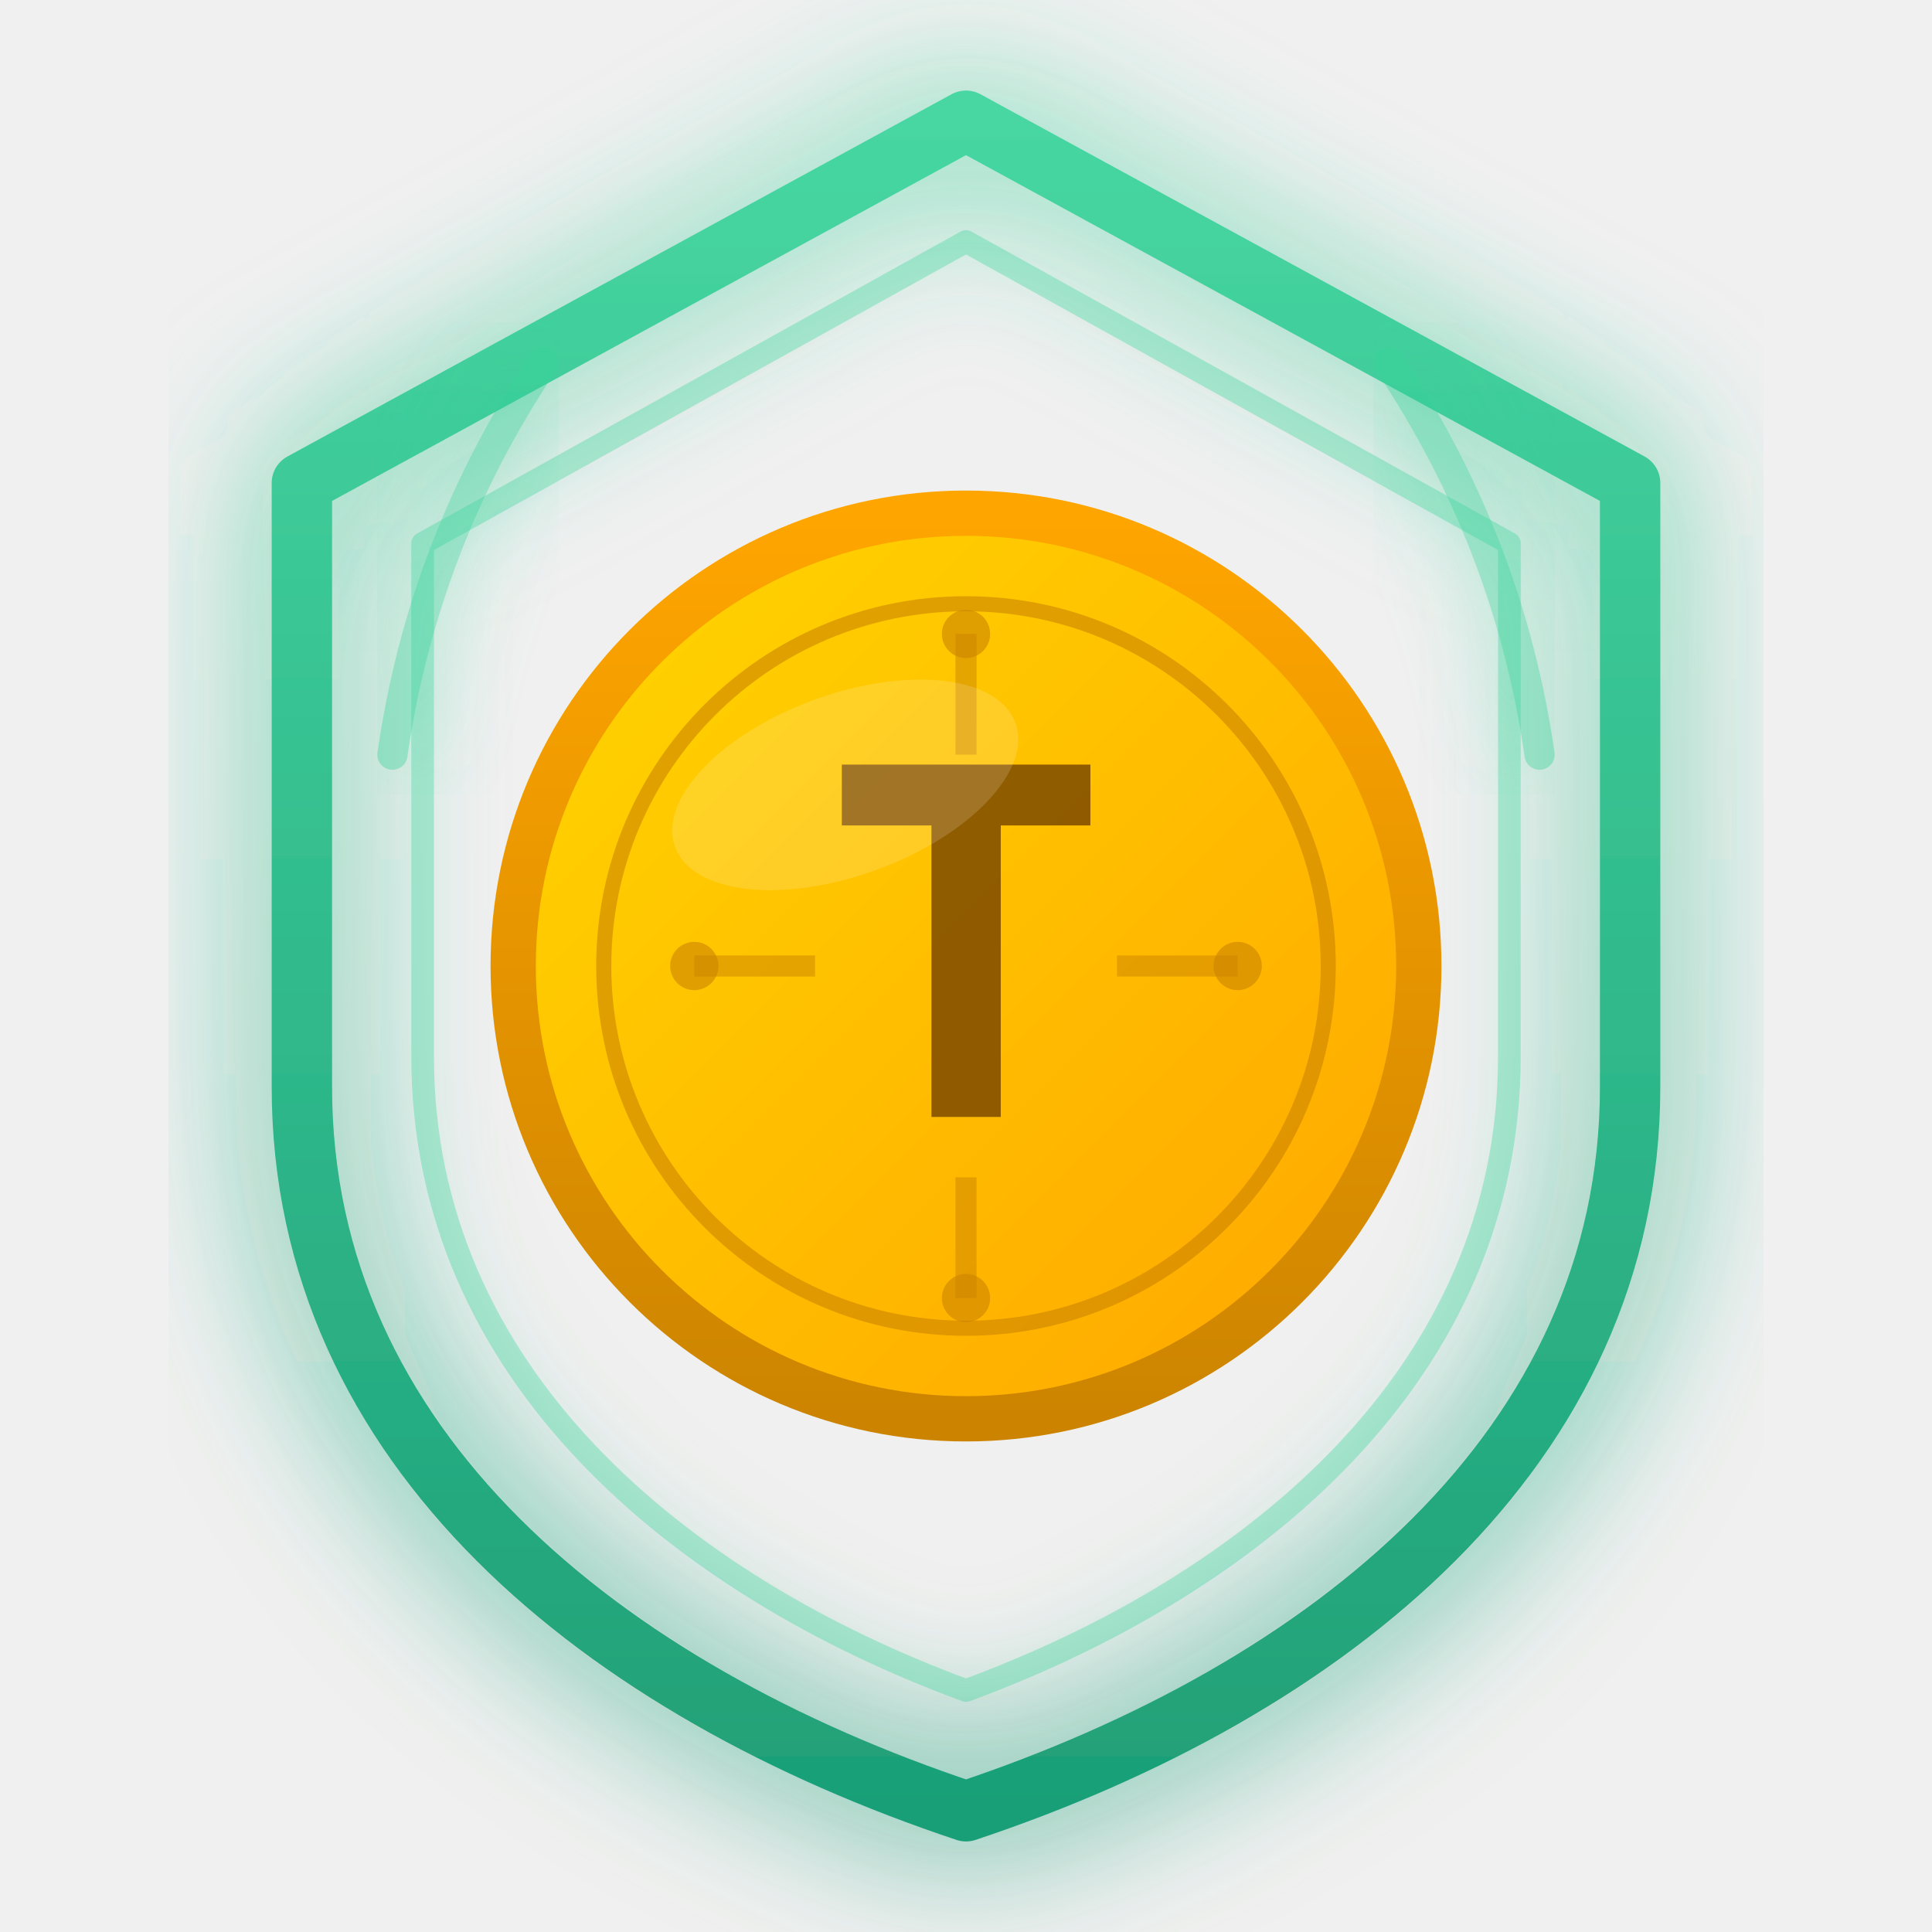
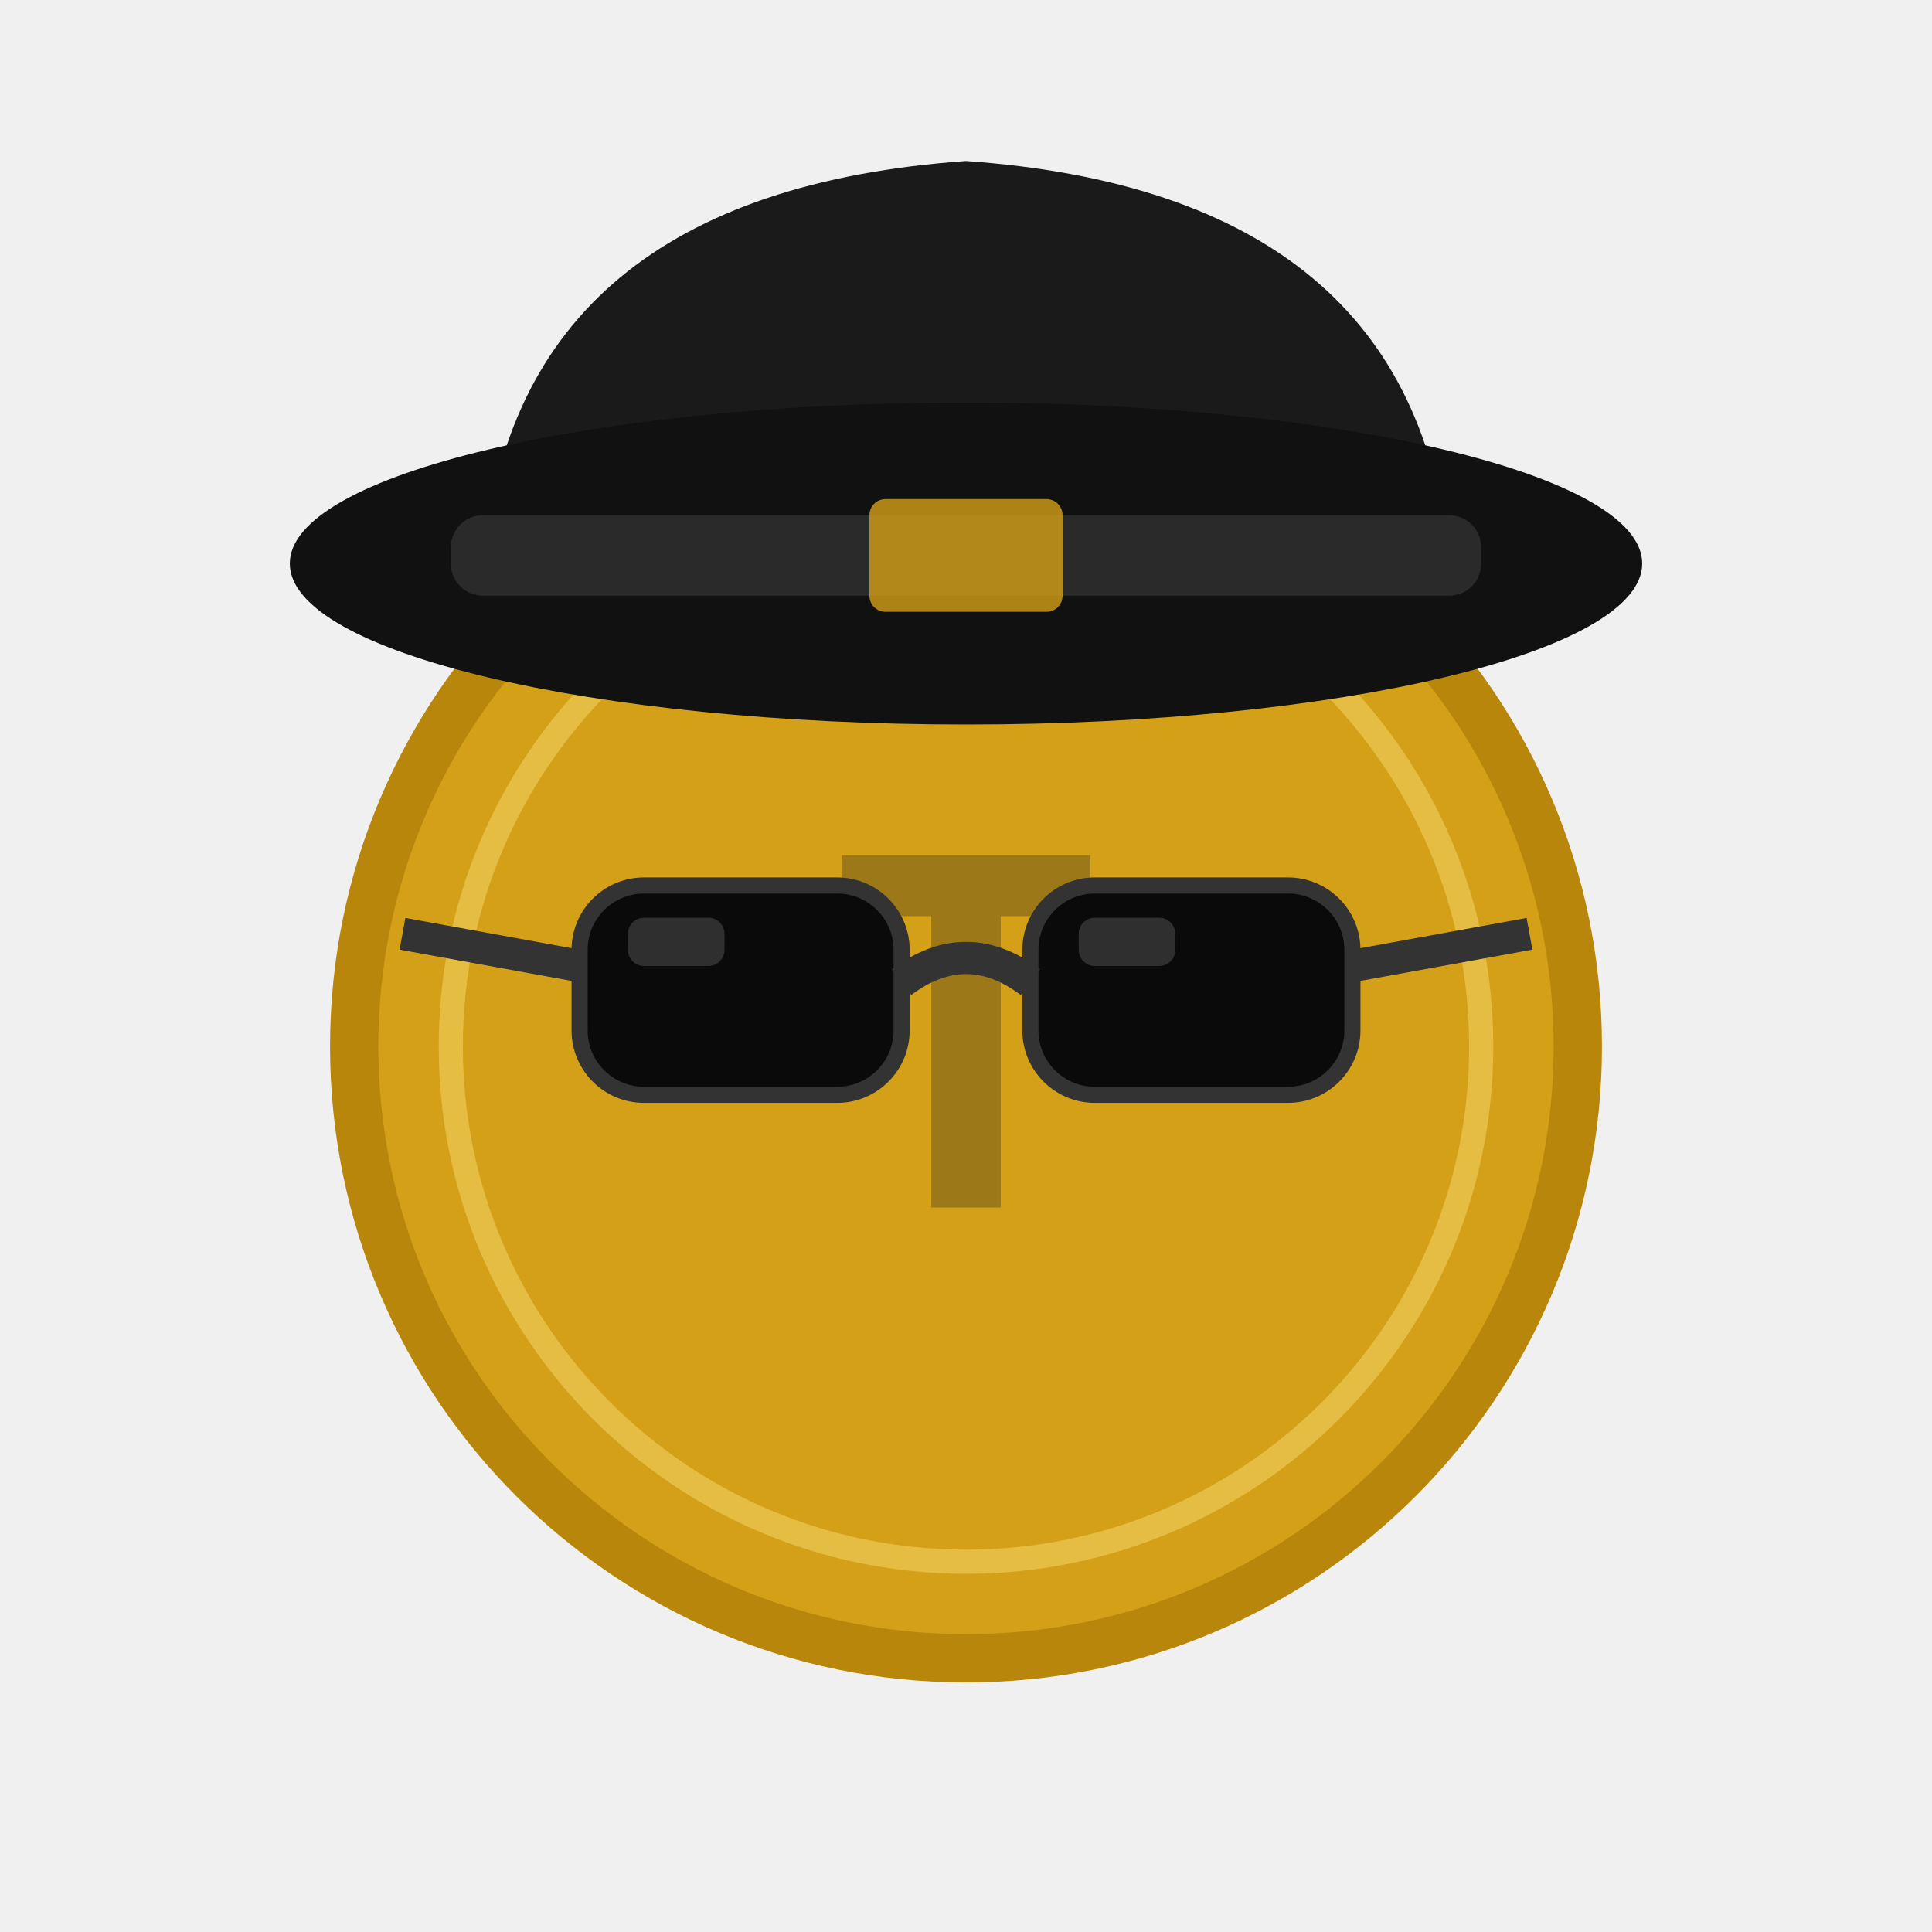
- <svg xmlns="http://www.w3.org/2000/svg" viewBox="0 0 64 64" fill="none">
-   <defs>
-     <linearGradient id="gold" x1="0" y1="0" x2="1" y2="1">
-       <stop offset="0%" stop-color="#FFD700" />
-       <stop offset="100%" stop-color="#FFA500" />
-     </linearGradient>
-     <linearGradient id="goldDark" x1="0" y1="0" x2="0" y2="1">
-       <stop offset="0%" stop-color="#FFA500" />
-       <stop offset="100%" stop-color="#CC8400" />
-     </linearGradient>
-     <linearGradient id="shield" x1="0.5" y1="0" x2="0.5" y2="1">
-       <stop offset="0%" stop-color="#34d399" />
-       <stop offset="100%" stop-color="#059669" />
-     </linearGradient>
-     <filter id="glow">
-       <feGaussianBlur stdDeviation="1.5" result="blur" />
-       <feMerge>
-         <feMergeNode in="blur" />
-         <feMergeNode in="SourceGraphic" />
-       </feMerge>
-     </filter>
-     <filter id="shieldGlow">
-       <feGaussianBlur stdDeviation="2.5" result="blur" />
-       <feMerge>
-         <feMergeNode in="blur" />
-         <feMergeNode in="SourceGraphic" />
-       </feMerge>
-     </filter>
-   </defs>
-   <path d="M32 4 L54 16 L54 36 C54 48 44 56 32 60 C20 56 10 48 10 36 L10 16 Z" fill="none" stroke="url(#shield)" stroke-width="2" stroke-linejoin="round" filter="url(#shieldGlow)" opacity="0.9" />
-   <path d="M32 8 L50 18 L50 35 C50 45.5 41.5 52.5 32 56 C22.5 52.5 14 45.5 14 35 L14 18 Z" fill="none" stroke="#34d399" stroke-width="0.75" stroke-linejoin="round" opacity="0.35" />
-   <path d="M18 12 Q14 18 13 25" fill="none" stroke="#34d399" stroke-width="1" stroke-linecap="round" opacity="0.4" filter="url(#glow)" />
-   <path d="M46 12 Q50 18 51 25" fill="none" stroke="#34d399" stroke-width="1" stroke-linecap="round" opacity="0.4" filter="url(#glow)" />
-   <circle cx="32" cy="32" r="15" fill="url(#gold)" />
-   <circle cx="32" cy="32" r="15" fill="none" stroke="url(#goldDark)" stroke-width="1.5" />
-   <circle cx="32" cy="32" r="12" fill="none" stroke="#CC8400" stroke-width="0.5" opacity="0.6" />
-   <line x1="23" y1="32" x2="27" y2="32" stroke="#CC8400" stroke-width="0.7" opacity="0.5" />
-   <line x1="37" y1="32" x2="41" y2="32" stroke="#CC8400" stroke-width="0.7" opacity="0.5" />
-   <line x1="32" y1="21" x2="32" y2="25" stroke="#CC8400" stroke-width="0.7" opacity="0.5" />
-   <line x1="32" y1="39" x2="32" y2="43" stroke="#CC8400" stroke-width="0.7" opacity="0.5" />
-   <circle cx="23" cy="32" r="0.8" fill="#CC8400" opacity="0.6" />
-   <circle cx="41" cy="32" r="0.8" fill="#CC8400" opacity="0.6" />
-   <circle cx="32" cy="21" r="0.8" fill="#CC8400" opacity="0.6" />
-   <circle cx="32" cy="43" r="0.8" fill="#CC8400" opacity="0.6" />
-   <text x="32" y="37" text-anchor="middle" font-family="'JetBrains Mono', 'Fira Code', monospace" font-weight="700" font-size="16" fill="#7C4A00" opacity="0.85">T</text>
-   <ellipse cx="28" cy="26" rx="6" ry="3" fill="white" opacity="0.15" transform="rotate(-20 28 26)" />
+ <svg xmlns="http://www.w3.org/2000/svg" viewBox="0 0 120 120" fill="none">
+   <circle cx="60" cy="65" r="38" fill="#D4A017" stroke="#B8860B" stroke-width="3" />
+   <circle cx="60" cy="65" r="32" fill="none" stroke="#F0D060" stroke-width="1.5" opacity="0.6" />
+   <text x="60" y="75" text-anchor="middle" font-family="monospace" font-weight="bold" font-size="30" fill="#1a1a1a" opacity="0.3">T</text>
+   <ellipse cx="60" cy="35" rx="35" ry="8" fill="#111111" />
+   <path d="M30 35 Q32 12 60 10 Q88 12 90 35" fill="#1a1a1a" />
+   <ellipse cx="60" cy="35" rx="42" ry="10" fill="#111111" />
+   <rect x="28" y="32" width="64" height="5" rx="2" fill="#2a2a2a" />
+   <rect x="54" y="31" width="12" height="7" rx="1" fill="#D4A017" opacity="0.8" />
+   <rect x="36" y="55" width="20" height="13" rx="4" fill="#0a0a0a" stroke="#333" stroke-width="1" />
+   <rect x="64" y="55" width="20" height="13" rx="4" fill="#0a0a0a" stroke="#333" stroke-width="1" />
+   <path d="M56 61 Q60 58 64 61" stroke="#333" stroke-width="2" fill="none" />
+   <rect x="39" y="57" width="6" height="3" rx="1" fill="white" opacity="0.15" />
+   <rect x="67" y="57" width="6" height="3" rx="1" fill="white" opacity="0.15" />
+   <line x1="36" y1="60" x2="25" y2="58" stroke="#333" stroke-width="2" />
+   <line x1="84" y1="60" x2="95" y2="58" stroke="#333" stroke-width="2" />
</svg>
